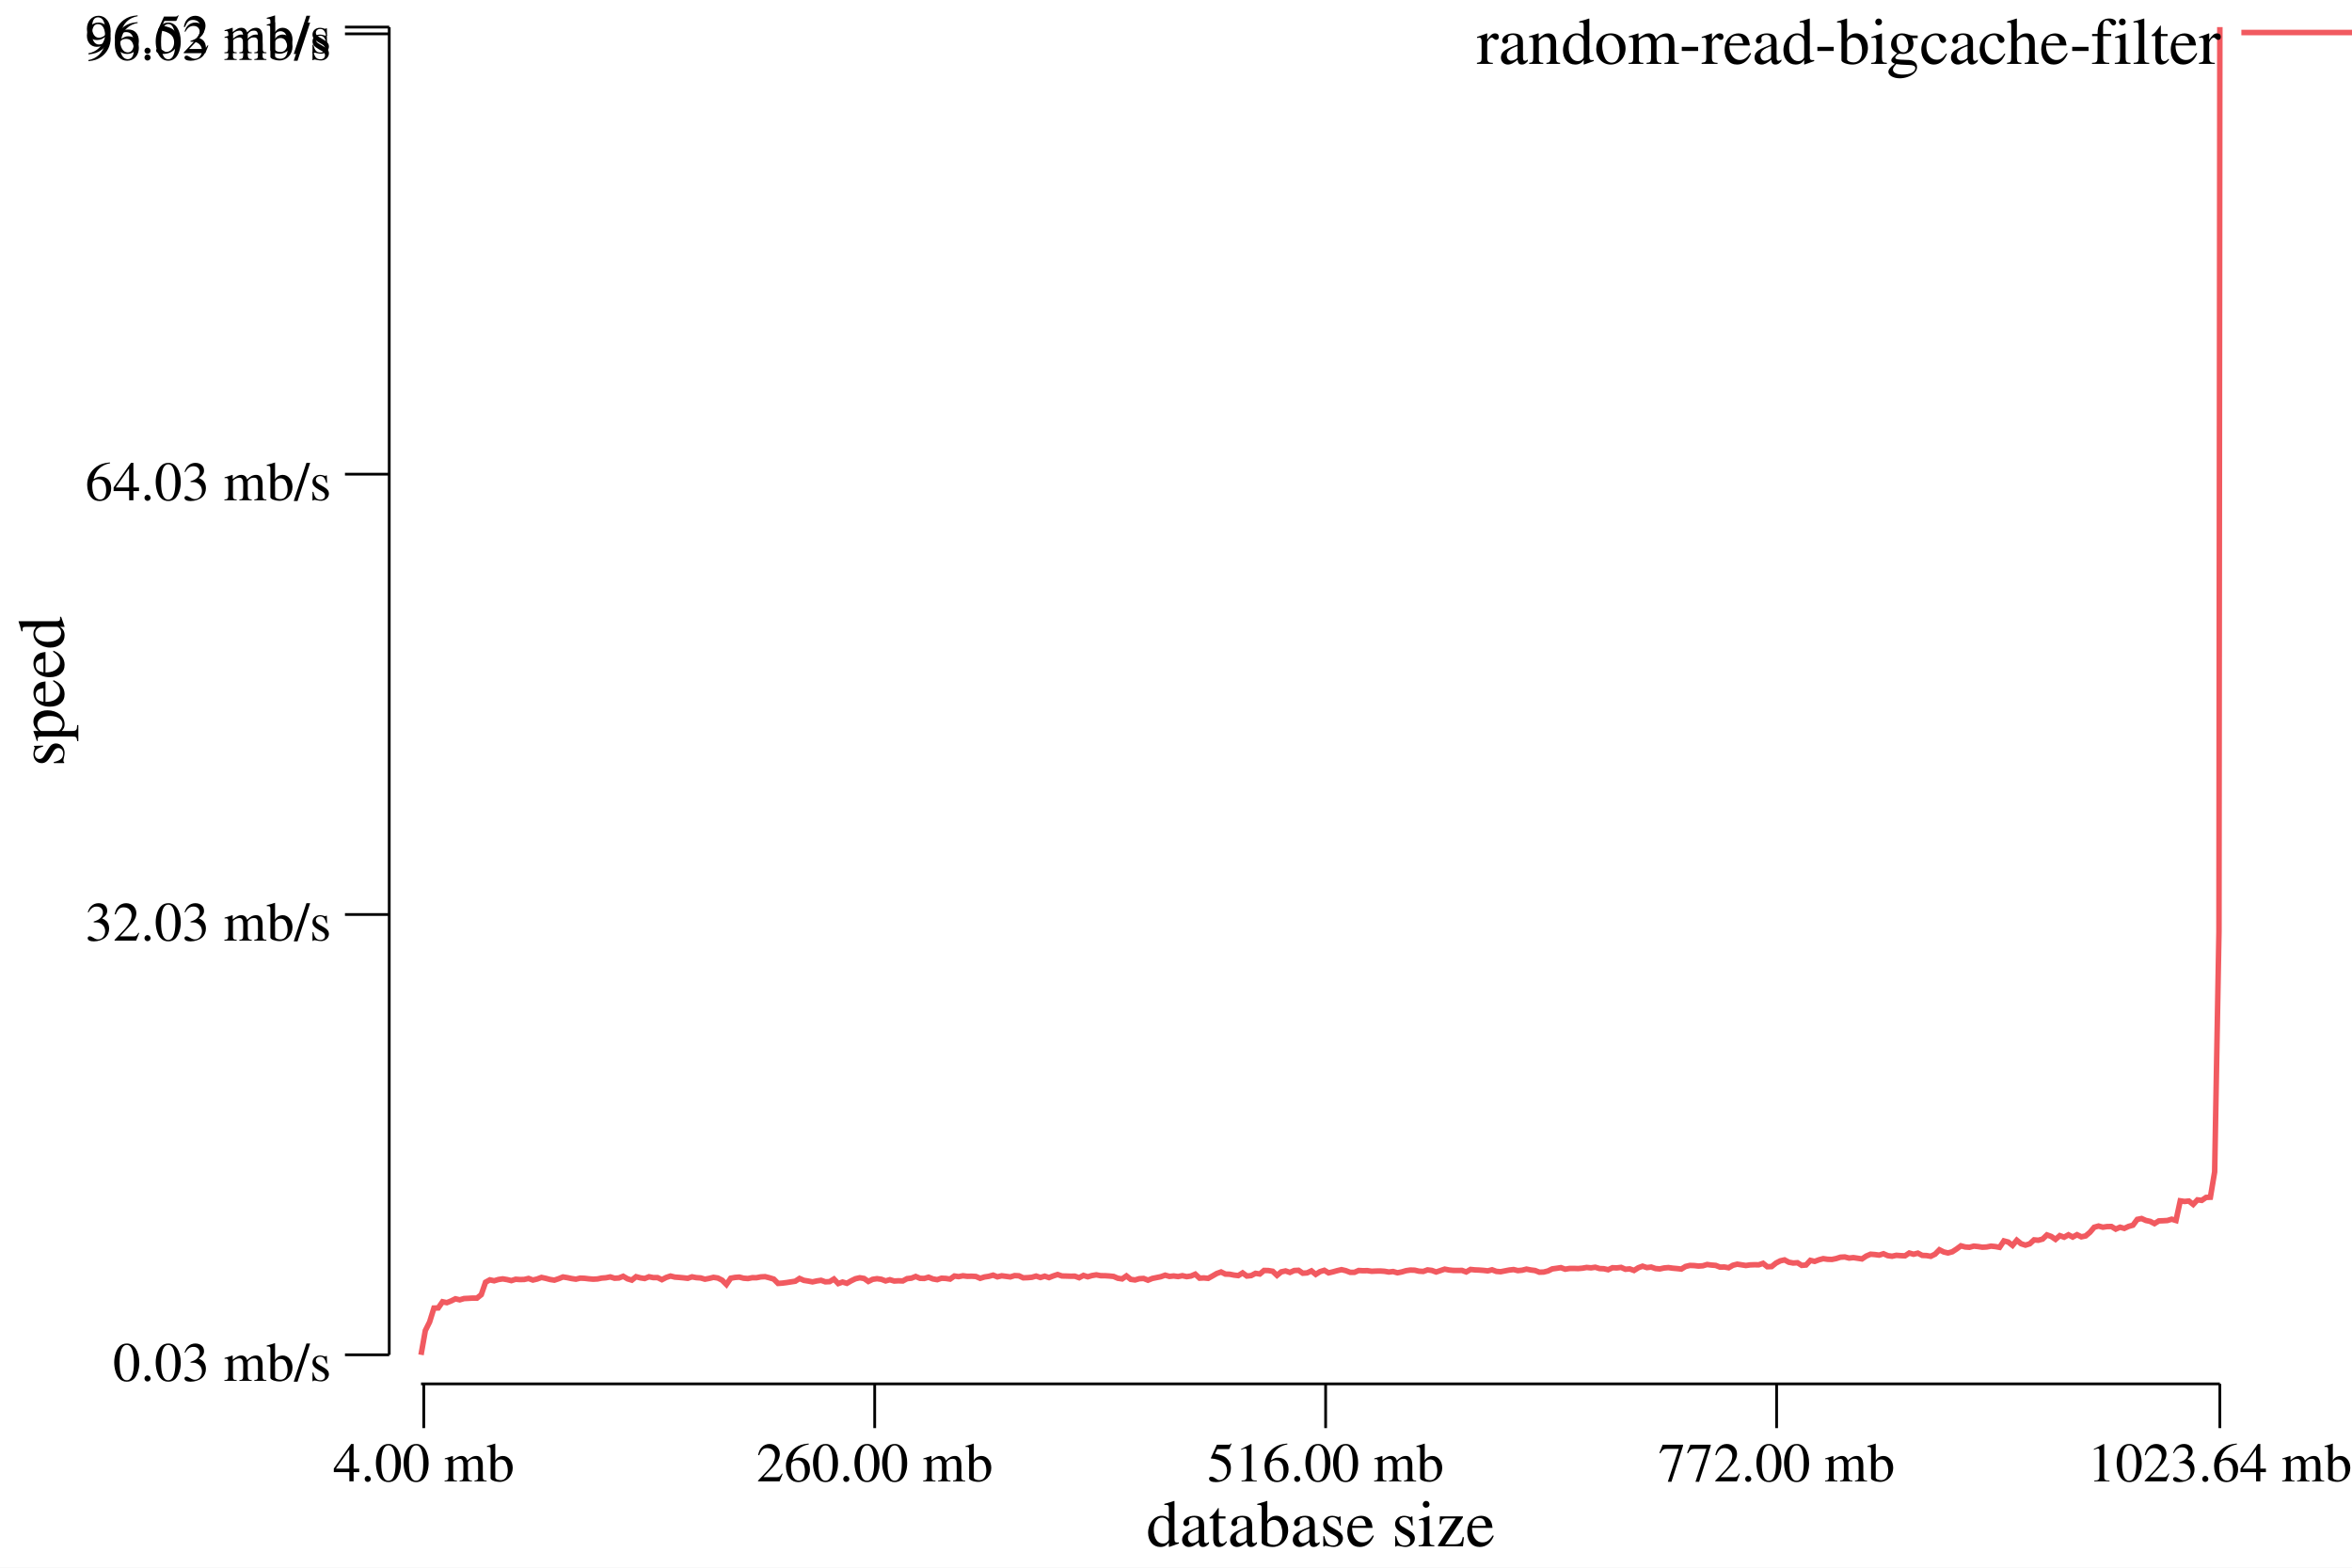
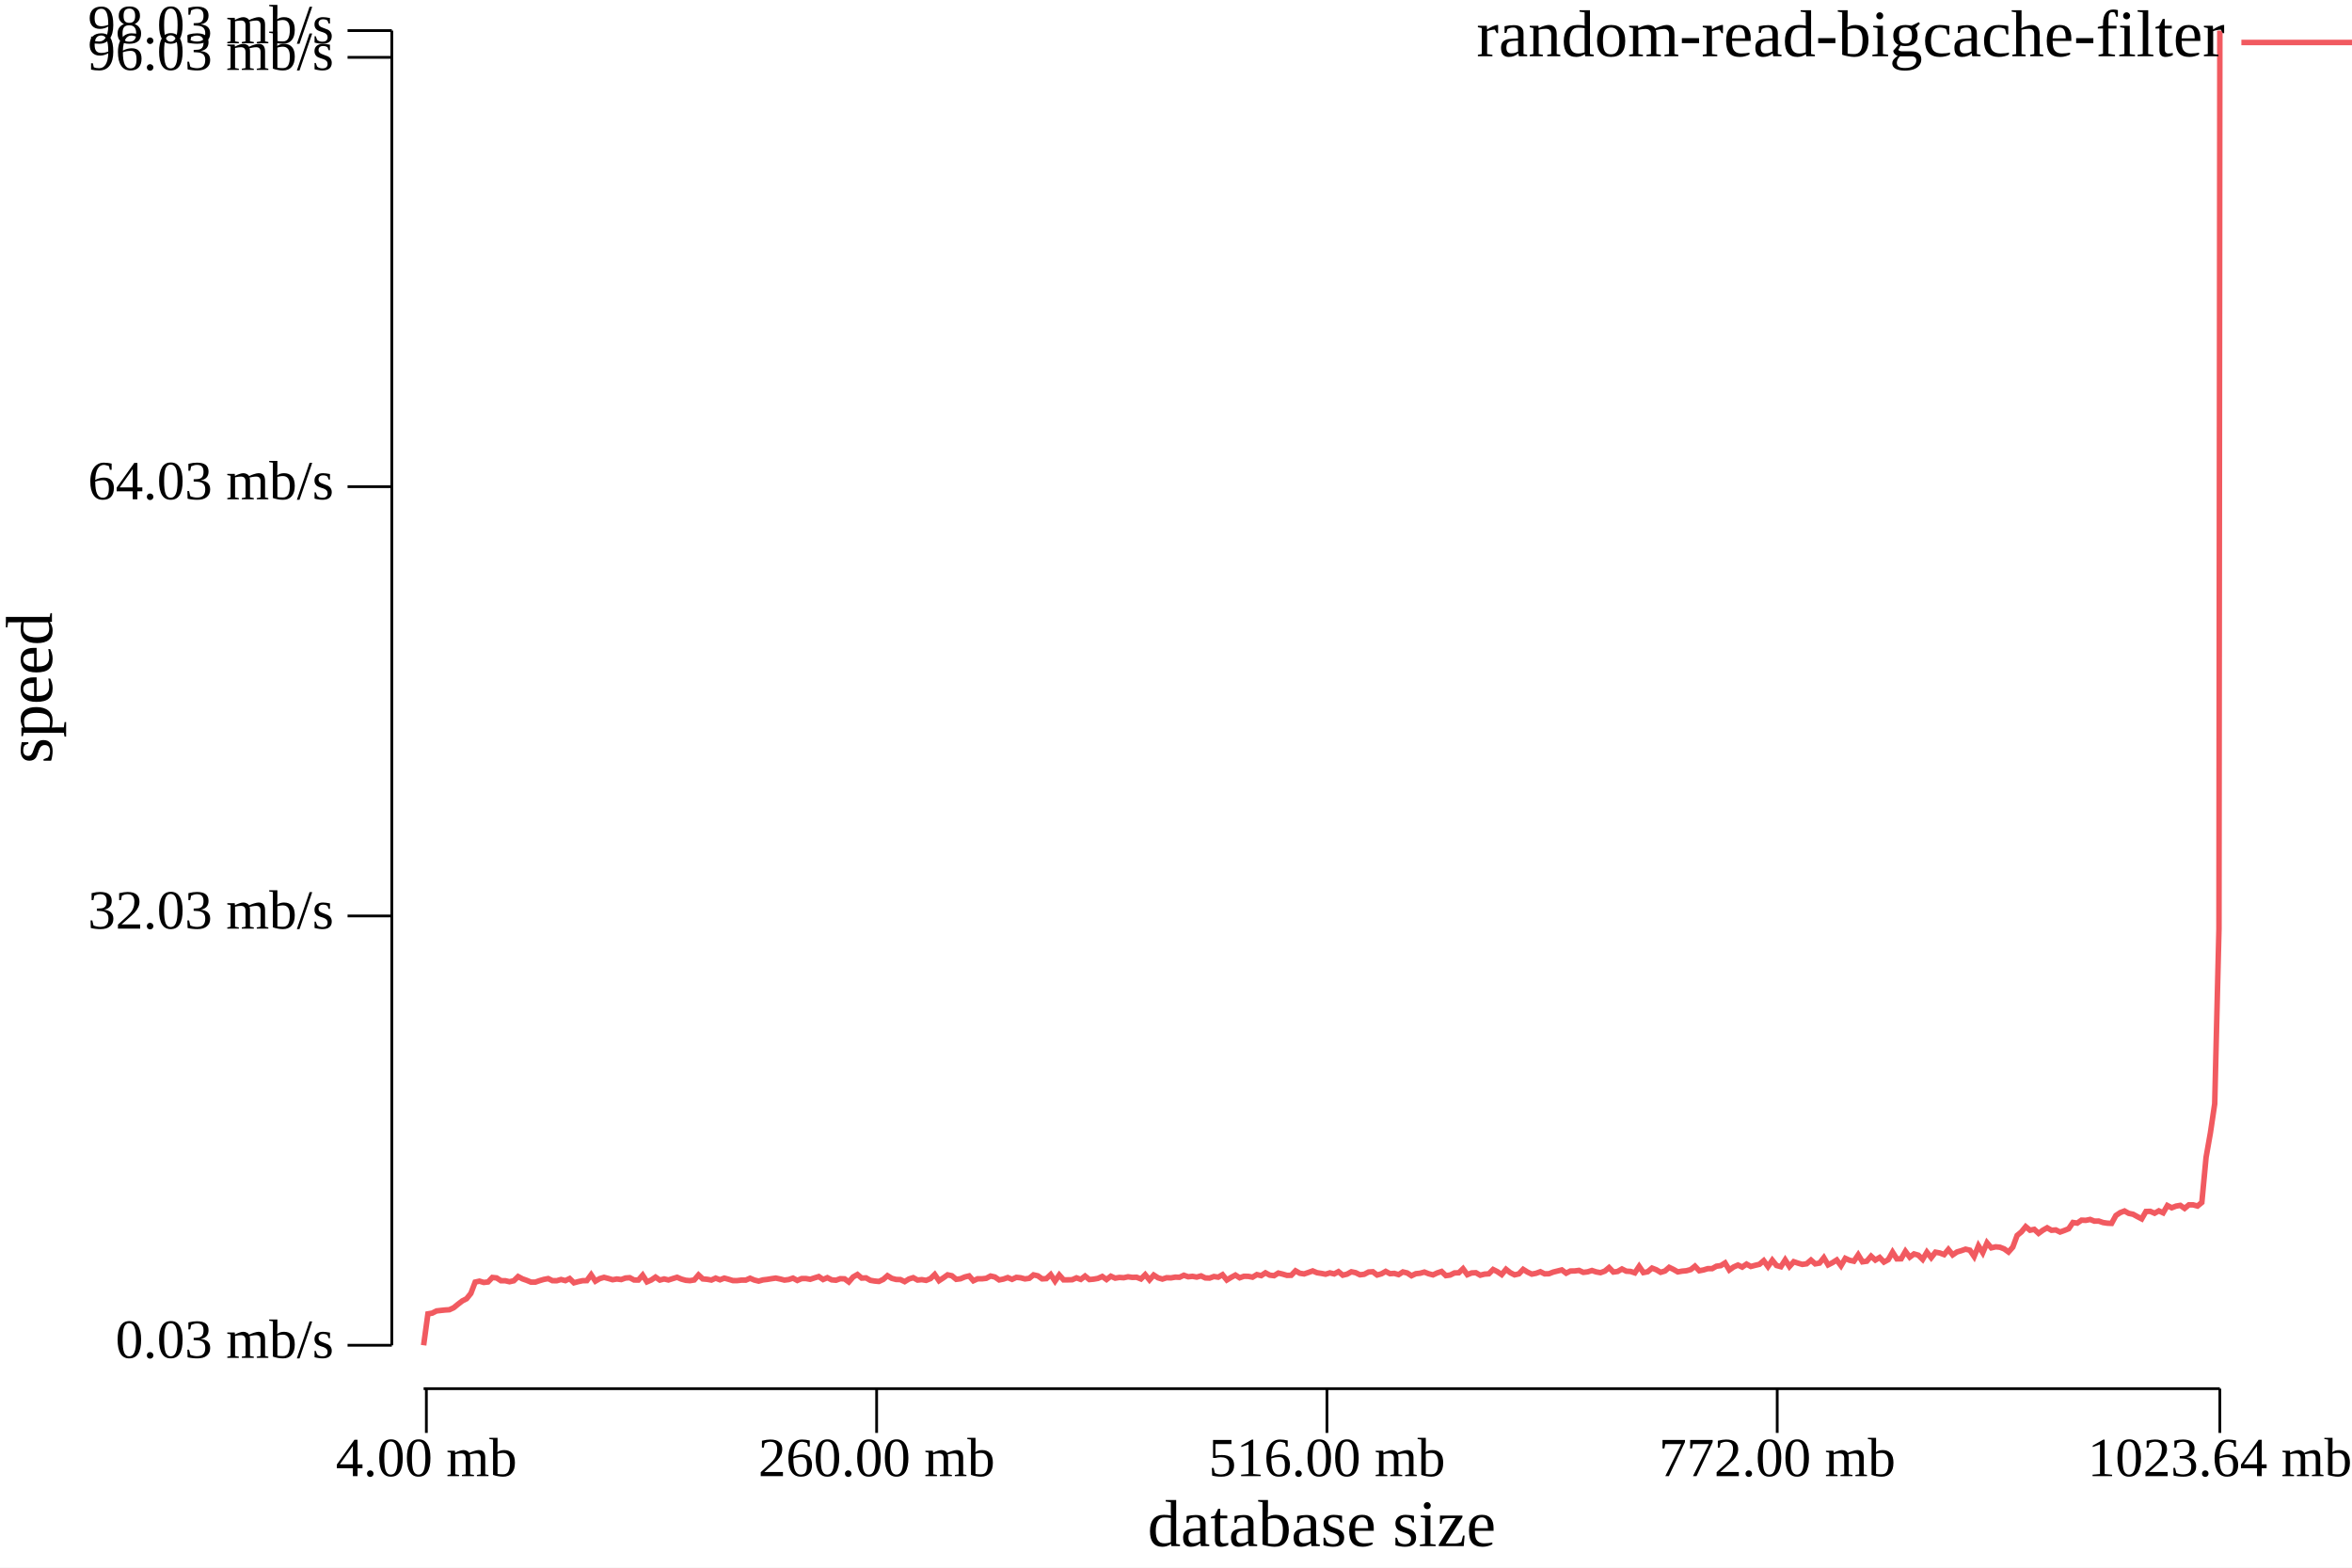
<svg xmlns="http://www.w3.org/2000/svg" width="425.2pt" height="283.46pt" viewBox="0 0 425.2 283.46">
  <g transform="scale(1, -1) translate(0, -283.46)">
    <path d="M0,0L425.2,0L425.2,283.46L0,283.46Z" style="fill:#FFFFFF" />
-     <text x="207.23" y="-3.861" transform="scale(1, -1)" style="font-family:Times;font-weight:normal;font-style:normal;font-size:12px">database size</text>
-     <text x="60.221" y="-15.602" transform="scale(1, -1)" style="font-family:Times;font-weight:normal;font-style:normal;font-size:10px">4.00 mb</text>
-     <text x="136.74" y="-15.602" transform="scale(1, -1)" style="font-family:Times;font-weight:normal;font-style:normal;font-size:10px">260.00 mb</text>
-     <text x="218.26" y="-15.602" transform="scale(1, -1)" style="font-family:Times;font-weight:normal;font-style:normal;font-size:10px">516.00 mb</text>
-     <text x="299.79" y="-15.602" transform="scale(1, -1)" style="font-family:Times;font-weight:normal;font-style:normal;font-size:10px">772.00 mb</text>
-     <text x="377.42" y="-15.602" transform="scale(1, -1)" style="font-family:Times;font-weight:normal;font-style:normal;font-size:10px">1023.64 mb</text>
-     <path d="M76.61,25.23L76.61,33.23" style="fill:none;stroke:#000000;stroke-width:0.5" />
-     <path d="M158.13,25.23L158.13,33.23" style="fill:none;stroke:#000000;stroke-width:0.5" />
-     <path d="M239.65,25.23L239.65,33.23" style="fill:none;stroke:#000000;stroke-width:0.5" />
-     <path d="M321.18,25.23L321.18,33.23" style="fill:none;stroke:#000000;stroke-width:0.5" />
-     <path d="M401.31,25.23L401.31,33.23" style="fill:none;stroke:#000000;stroke-width:0.5" />
-     <path d="M76.114,33.23L401.31,33.23" style="fill:none;stroke:#000000;stroke-width:0.5" />
+     <text x="207.46" y="-3.902" transform="scale(1, -1)" style="font-family:Liberation Serif;font-variant:normal;font-weight:normal;font-style:normal;font-size:12px">database size</text>
+     <text x="60.689" y="-16.541" transform="scale(1, -1)" style="font-family:Liberation Serif;font-variant:normal;font-weight:normal;font-style:normal;font-size:10px">4.00 mb</text>
+     <text x="137.09" y="-16.541" transform="scale(1, -1)" style="font-family:Liberation Serif;font-variant:normal;font-weight:normal;font-style:normal;font-size:10px">260.00 mb</text>
+     <text x="218.5" y="-16.541" transform="scale(1, -1)" style="font-family:Liberation Serif;font-variant:normal;font-weight:normal;font-style:normal;font-size:10px">516.00 mb</text>
+     <text x="299.9" y="-16.541" transform="scale(1, -1)" style="font-family:Liberation Serif;font-variant:normal;font-weight:normal;font-style:normal;font-size:10px">772.00 mb</text>
+     <text x="377.42" y="-16.541" transform="scale(1, -1)" style="font-family:Liberation Serif;font-variant:normal;font-weight:normal;font-style:normal;font-size:10px">1023.64 mb</text>
+     <path d="M77.078,24.363L77.078,32.363" style="fill:none;stroke:#000000;stroke-width:0.5" />
+     <path d="M158.48,24.363L158.48,32.363" style="fill:none;stroke:#000000;stroke-width:0.5" />
+     <path d="M239.89,24.363L239.89,32.363" style="fill:none;stroke:#000000;stroke-width:0.5" />
+     <path d="M321.29,24.363L321.29,32.363" style="fill:none;stroke:#000000;stroke-width:0.5" />
+     <path d="M401.31,24.363L401.31,32.363" style="fill:none;stroke:#000000;stroke-width:0.5" />
+     <path d="M76.583,32.363L401.31,32.363" style="fill:none;stroke:#000000;stroke-width:0.5" />
    <g transform="rotate(90)">
-       <text x="144.86" y="11.555" transform="scale(1, -1)" style="font-family:Times;font-weight:normal;font-style:normal;font-size:12px">speed</text>
+       <text x="145.41" y="9.387" transform="scale(1, -1)" style="font-family:Liberation Serif;font-variant:normal;font-weight:normal;font-style:normal;font-size:12px">speed</text>
    </g>
-     <text x="20.416" y="-33.763" transform="scale(1, -1)" style="font-family:Times;font-weight:normal;font-style:normal;font-size:10px">0.03 mb/s</text>
-     <text x="15.416" y="-113.38" transform="scale(1, -1)" style="font-family:Times;font-weight:normal;font-style:normal;font-size:10px">32.03 mb/s</text>
-     <text x="15.416" y="-193" transform="scale(1, -1)" style="font-family:Times;font-weight:normal;font-style:normal;font-size:10px">64.03 mb/s</text>
-     <text x="15.416" y="-272.62" transform="scale(1, -1)" style="font-family:Times;font-weight:normal;font-style:normal;font-size:10px">96.03 mb/s</text>
-     <text x="15.416" y="-273.84" transform="scale(1, -1)" style="font-family:Times;font-weight:normal;font-style:normal;font-size:10px">96.52 mb/s</text>
-     <path d="M62.364,38.485L70.364,38.485" style="fill:none;stroke:#000000;stroke-width:0.5" />
-     <path d="M62.364,118.1L70.364,118.1" style="fill:none;stroke:#000000;stroke-width:0.5" />
-     <path d="M62.364,197.72L70.364,197.72" style="fill:none;stroke:#000000;stroke-width:0.5" />
-     <path d="M62.364,277.34L70.364,277.34" style="fill:none;stroke:#000000;stroke-width:0.5" />
-     <path d="M62.364,278.56L70.364,278.56" style="fill:none;stroke:#000000;stroke-width:0.5" />
-     <path d="M70.364,38.48L70.364,278.56" style="fill:none;stroke:#000000;stroke-width:0.5" />
-     <path d="M76.114,38.48L76.892,42.87L77.669,44.43L78.447,46.935L79.225,46.958L80.002,48.078L80.78,47.915L81.557,48.227L82.335,48.613L83.113,48.427L83.89,48.657L84.668,48.695L85.445,48.741L86.223,48.732L87.001,49.356L87.778,51.61L88.556,52.039L89.334,51.87L90.111,52.1L90.889,52.214L91.666,52.087L92.444,51.899L93.222,52.147L93.999,52.091L94.777,52.109L95.554,52.292L96.332,52.004L97.11,52.187L97.887,52.477L98.665,52.312L99.442,52.105L100.22,51.985L101,52.246L101.78,52.562L102.55,52.439L103.33,52.274L104.11,52.159L104.89,52.35L105.66,52.32L106.44,52.226L107.22,52.159L108,52.2L108.77,52.358L109.55,52.418L110.33,52.572L111.11,52.331L111.88,52.375L112.66,52.684L113.44,52.227L114.22,51.99L114.99,52.608L115.77,52.399L116.55,52.283L117.33,52.597L118.1,52.445L118.88,52.447L119.66,52.07L120.44,52.472L121.22,52.729L121.99,52.538L122.77,52.48L123.55,52.409L124.33,52.318L125.1,52.583L125.88,52.436L126.66,52.386L127.44,52.157L128.21,52.302L128.99,52.493L129.77,52.372L130.55,51.978L131.32,51.2L132.1,52.333L132.88,52.477L133.66,52.536L134.43,52.338L135.21,52.278L135.99,52.429L136.77,52.426L137.54,52.574L138.32,52.614L139.1,52.413L139.88,52.177L140.66,51.393L141.43,51.448L142.21,51.548L142.99,51.672L143.77,51.789L144.54,52.288L145.32,51.947L146.1,51.823L146.88,51.673L147.65,51.839L148.43,51.955L149.21,51.682L149.99,51.717L150.76,52.186L151.54,51.368L152.32,51.644L153.1,51.415L153.87,51.86L154.65,52.238L155.43,52.415L156.21,52.288L156.98,51.751L157.76,52.132L158.54,52.249L159.32,52.142L160.1,51.845L160.87,52.064L161.65,51.829L162.43,51.87L163.21,51.841L163.98,52.254L164.76,52.343L165.54,52.65L166.32,52.317L167.09,52.291L167.87,52.518L168.65,52.208L169.43,52.07L170.2,52.333L170.98,52.296L171.76,52.176L172.54,52.733L173.31,52.621L174.09,52.778L174.87,52.677L175.65,52.696L176.43,52.648L177.2,52.317L177.98,52.561L178.76,52.676L179.54,52.893L180.31,52.583L181.09,52.774L181.87,52.674L182.65,52.57L183.42,52.809L184.2,52.77L184.98,52.408L185.76,52.434L186.53,52.5L187.31,52.724L188.09,52.463L188.87,52.702L189.64,52.447L190.42,52.754L191.2,53.003L191.98,52.742L192.75,52.724L193.53,52.697L194.31,52.703L195.09,52.426L195.87,52.843L196.64,52.595L197.42,52.817L198.2,52.944L198.98,52.792L199.75,52.788L200.53,52.735L201.31,52.657L202.09,52.328L202.86,52.211L203.64,52.75L204.42,52.127L205.2,52.021L205.97,52.247L206.75,52.293L207.53,51.978L208.31,52.292L209.08,52.45L209.86,52.608L210.64,52.888L211.42,52.662L212.19,52.744L212.97,52.635L213.75,52.794L214.53,52.619L215.31,52.734L216.08,53.064L216.86,52.346L217.64,52.389L218.42,52.312L219.19,52.74L219.97,53.19L220.75,53.465L221.53,53.081L222.3,53.059L223.08,52.902L223.86,52.81L224.64,53.295L225.41,52.73L226.19,52.808L226.97,53.22L227.75,53.096L228.52,53.742L229.3,53.721L230.08,53.591L230.86,52.848L231.63,53.486L232.41,53.652L233.19,53.381L233.97,53.727L234.75,53.767L235.52,53.242L236.3,53.299L237.08,53.664L237.86,53.031L238.63,53.521L239.41,53.766L240.19,53.301L240.97,53.486L241.74,53.701L242.52,53.882L243.3,53.699L244.08,53.401L244.85,53.395L245.63,53.732L246.41,53.689L247.19,53.705L247.96,53.591L248.74,53.627L249.52,53.642L250.3,53.588L251.07,53.454L251.85,53.544L252.63,53.318L253.41,53.469L254.19,53.698L254.96,53.809L255.74,53.786L256.52,53.609L257.3,53.561L258.07,53.842L258.85,53.742L259.63,53.461L260.41,53.719L261.18,53.976L261.96,53.821L262.74,53.746L263.52,53.735L264.29,53.749L265.07,53.471L265.85,53.92L266.63,53.84L267.4,53.809L268.18,53.753L268.96,53.663L269.74,53.858L270.51,53.57L271.29,53.51L272.07,53.664L272.85,53.813L273.63,53.9L274.4,53.709L275.18,53.784L275.96,53.979L276.74,53.824L277.51,53.728L278.29,53.424L279.07,53.451L279.85,53.645L280.62,54.02L281.4,54.126L282.18,54.247L282.96,53.965L283.73,54.095L284.51,54.105L285.29,54.079L286.07,54.148L286.84,54.281L287.62,54.208L288.4,54.319L289.18,54.08L289.95,54.05L290.73,53.871L291.51,54.23L292.29,54.2L293.07,54.292L293.84,53.954L294.62,54.022L295.4,53.74L296.18,54.228L296.95,54.51L297.73,54.254L298.51,54.353L299.29,54.084L300.06,54.016L300.84,54.188L301.62,54.257L302.4,54.15L303.17,54.079L303.95,53.993L304.73,54.462L305.51,54.647L306.28,54.62L307.06,54.531L307.84,54.584L308.62,54.815L309.4,54.711L310.17,54.65L310.95,54.34L311.73,54.364L312.51,54.229L313.28,54.676L314.06,54.874L314.84,54.757L315.62,54.634L316.39,54.744L317.17,54.77L317.95,54.759L318.73,55.023L319.5,54.414L320.28,54.441L321.06,55.069L321.84,55.471L322.61,55.646L323.39,55.228L324.17,55.082L324.95,55.133L325.72,54.657L326.5,54.724L327.28,55.562L328.06,55.378L328.84,55.667L329.61,55.874L330.39,55.759L331.17,55.731L331.95,55.889L332.72,56.134L333.5,56.179L334.28,55.977L335.06,56.061L335.83,55.945L336.61,55.823L337.39,56.344L338.17,56.676L338.94,56.615L339.72,56.512L340.5,56.758L341.28,56.418L342.05,56.311L342.83,56.48L343.61,56.415L344.39,56.382L345.16,56.891L345.94,56.672L346.72,56.866L347.5,56.462L348.28,56.431L349.05,56.299L349.83,56.686L350.61,57.475L351.39,57.084L352.16,56.903L352.94,57.114L353.72,57.62L354.5,58.194L355.27,57.984L356.05,57.927L356.83,58.142L357.61,58.06L358.38,57.939L359.16,57.982L359.94,58.138L360.72,58.057L361.49,57.918L362.27,59.081L363.05,58.874L363.83,58.269L364.6,59.205L365.38,58.569L366.16,58.318L366.94,58.557L367.72,59.269L368.49,59.2L369.27,59.415L370.05,60.167L370.83,59.885L371.6,59.36L372.38,60.034L373.16,59.752L373.94,60.186L374.71,59.78L375.49,60.202L376.27,59.82L377.05,59.983L377.82,60.634L378.6,61.553L379.38,61.772L380.16,61.559L380.93,61.674L381.71,61.686L382.49,61.213L383.27,61.56L384.04,61.346L384.82,61.709L385.6,61.924L386.38,62.97L387.16,63.127L387.93,62.779L388.71,62.613L389.49,62.211L390.27,62.696L391.04,62.727L391.82,62.769L392.6,63.006L393.38,62.77L394.15,66.327L394.93,66.214L395.71,66.292L396.49,65.68L397.26,66.503L398.04,66.411L398.82,66.945L399.6,66.979L400.37,71.57L401.15,115.02L401.31,278.56" style="fill:none;stroke:#F15A60" />
-     <path d="M405.2,277.58L425.2,277.58" style="fill:none;stroke:#F15A60" />
-     <text x="266.94" y="-271.91" transform="scale(1, -1)" style="font-family:Times;font-weight:normal;font-style:normal;font-size:12px">random-read-bigcache-filter</text>
+     <text x="20.885" y="-37.929" transform="scale(1, -1)" style="font-family:Liberation Serif;font-variant:normal;font-weight:normal;font-style:normal;font-size:10px">0.03 mb/s</text>
+     <text x="15.885" y="-115.55" transform="scale(1, -1)" style="font-family:Liberation Serif;font-variant:normal;font-weight:normal;font-style:normal;font-size:10px">32.03 mb/s</text>
+     <text x="15.885" y="-193.18" transform="scale(1, -1)" style="font-family:Liberation Serif;font-variant:normal;font-weight:normal;font-style:normal;font-size:10px">64.03 mb/s</text>
+     <text x="15.885" y="-270.81" transform="scale(1, -1)" style="font-family:Liberation Serif;font-variant:normal;font-weight:normal;font-style:normal;font-size:10px">96.03 mb/s</text>
+     <text x="15.885" y="-275.64" transform="scale(1, -1)" style="font-family:Liberation Serif;font-variant:normal;font-weight:normal;font-style:normal;font-size:10px">98.03 mb/s</text>
+     <path d="M62.833,40.214L70.833,40.214" style="fill:none;stroke:#000000;stroke-width:0.5" />
+     <path d="M62.833,117.84L70.833,117.84" style="fill:none;stroke:#000000;stroke-width:0.5" />
+     <path d="M62.833,195.46L70.833,195.46" style="fill:none;stroke:#000000;stroke-width:0.5" />
+     <path d="M62.833,273.09L70.833,273.09" style="fill:none;stroke:#000000;stroke-width:0.5" />
+     <path d="M62.833,277.93L70.833,277.93" style="fill:none;stroke:#000000;stroke-width:0.5" />
+     <path d="M70.833,40.209L70.833,277.93" style="fill:none;stroke:#000000;stroke-width:0.5" />
+     <path d="M76.583,40.209L77.359,45.889L78.136,46.021L78.912,46.419L79.689,46.507L80.465,46.588L81.242,46.636L82.018,46.997L82.795,47.632L83.571,48.228L84.348,48.626L85.124,49.589L85.901,51.633L86.677,51.806L87.454,51.571L88.23,51.657L89.007,52.469L89.783,52.39L90.56,51.884L91.336,51.882L92.113,51.7L92.889,51.876L93.666,52.635L94.442,52.221L95.219,51.948L95.995,51.626L96.772,51.627L97.548,51.895L98.324,52.121L99.101,52.268L99.877,51.889L100.65,51.882L101.43,52.102L102.21,51.9L102.98,52.268L103.76,51.507L104.54,51.718L105.31,51.884L106.09,51.9L106.87,52.966L107.64,51.805L108.42,52.26L109.2,52.491L109.97,52.292L110.75,52.061L111.52,52.196L112.3,52.092L113.08,52.373L113.85,52.428L114.63,52.014L115.41,52.004L116.18,52.885L116.96,51.675L117.74,52.016L118.51,52.535L119.29,51.999L120.07,52.203L120.84,52.014L121.62,52.265L122.4,52.505L123.17,52.181L123.95,51.961L124.72,51.893L125.5,52.019L126.28,52.926L127.05,52.207L127.83,52.142L128.61,52.002L129.38,52.354L130.16,52.049L130.94,52.353L131.71,52.146L132.49,51.908L133.27,51.903L134.04,51.993L134.82,51.988L135.6,52.331L136.37,52.002L137.15,51.811L137.93,52.03L138.7,52.12L139.48,52.247L140.25,52.357L141.03,52.193L141.81,51.995L142.58,52.093L143.36,52.353L144.14,51.93L144.91,52.268L145.69,52.279L146.47,52.139L147.24,52.394L148.02,52.633L148.8,52.1L149.57,52.433L150.35,52.04L151.13,51.97L151.9,52.249L152.68,52.223L153.45,51.66L154.23,52.561L155.01,53.005L155.78,52.356L156.56,52.399L157.34,51.955L158.11,51.824L158.89,51.75L159.67,52.116L160.44,52.792L161.22,52.311L162,52.109L162.77,52.091L163.55,51.718L164.33,52.198L165.1,52.433L165.88,52L166.65,52.078L167.43,51.946L168.21,52.264L168.98,53.012L169.76,51.887L170.54,52.398L171.31,52.946L172.09,52.777L172.87,52.135L173.64,52.235L174.42,52.564L175.2,52.755L175.97,51.876L176.75,52.235L177.53,52.228L178.3,52.317L179.08,52.731L179.86,52.554L180.63,52.025L181.41,52.182L182.18,52.453L182.96,52.13L183.74,52.49L184.51,52.413L185.29,52.209L186.07,52.314L186.84,52.94L187.62,52.769L188.4,52.218L189.17,52.261L189.95,52.991L190.73,51.809L191.5,52.918L192.28,52.035L193.06,52.043L193.83,52.061L194.61,52.402L195.38,52.122L196.16,52.722L196.94,52.093L197.71,52.164L198.49,52.304L199.27,52.648L200.04,52.099L200.82,52.697L201.6,52.348L202.37,52.475L203.15,52.424L203.93,52.595L204.7,52.486L205.48,52.511L206.26,52.203L207.03,52.975L207.81,52.029L208.58,52.904L209.36,52.407L210.14,52.178L210.91,52.426L211.69,52.394L212.47,52.531L213.24,52.501L214.02,52.872L214.8,52.594L215.57,52.677L216.35,52.536L217.13,52.756L217.9,52.389L218.68,52.358L219.46,52.642L220.23,52.522L221.01,52.969L221.79,52.012L222.56,52.483L223.34,52.902L224.11,52.413L224.89,52.687L225.67,52.673L226.44,52.522L227.22,52.992L228,52.803L228.77,53.309L229.55,52.89L230.33,52.793L231.1,53.268L231.88,53.079L232.66,52.847L233.43,52.866L234.21,53.671L234.99,53.231L235.76,53.111L236.54,53.378L237.31,53.655L238.09,53.329L238.87,53.209L239.64,53.061L240.42,53.304L241.2,53.111L241.97,53.523L242.75,52.883L243.53,53.074L244.3,53.498L245.08,53.336L245.86,52.954L246.63,53.047L247.41,53.454L248.19,53.502L248.96,52.914L249.74,53.134L250.51,53.566L251.29,53.153L252.07,53.209L252.84,52.985L253.62,53.47L254.4,53.286L255.17,52.782L255.95,53.152L256.73,53.233L257.5,53.447L258.28,53.14L259.06,52.935L259.83,53.297L260.61,53.554L261.39,52.804L262.16,52.908L262.94,53.293L263.72,53.314L264.49,54.05L265.27,52.972L266.04,53.29L266.82,53.328L267.6,52.878L268.37,53.078L269.15,53.129L269.93,53.908L270.7,53.517L271.48,52.99L272.26,53.948L273.03,53.34L273.81,52.944L274.59,53.126L275.36,53.934L276.14,53.446L276.92,53.076L277.69,53.225L278.47,53.51L279.24,53.128L280.02,53.146L280.8,53.446L281.57,53.636L282.35,53.833L283.13,53.246L283.9,53.638L284.68,53.649L285.46,53.75L286.23,53.394L287.01,53.483L287.79,53.731L288.56,53.476L289.34,53.338L290.12,53.621L290.89,54.257L291.67,53.452L292.44,53.554L293.22,54.003L294,53.607L294.77,53.561L295.55,53.305L296.33,54.479L297.1,53.354L297.88,53.507L298.66,54.164L299.43,53.865L300.21,53.401L300.99,53.637L301.76,54.297L302.54,53.921L303.32,53.476L304.09,53.615L304.87,53.687L305.65,53.895L306.42,54.508L307.2,53.684L307.97,53.832L308.75,54.069L309.53,54.071L310.3,54.506L311.08,54.611L311.86,55.096L312.63,53.82L313.41,54.368L314.19,54.717L314.96,54.346L315.74,54.885L316.52,54.461L317.29,54.666L318.07,54.847L318.85,55.507L319.62,54.445L320.4,55.586L321.17,54.632L321.95,54.42L322.73,55.647L323.5,54.45L324.28,55.32L325.06,55.054L325.83,54.834L326.61,54.947L327.39,55.611L328.16,54.933L328.94,55.071L329.72,56.043L330.49,54.749L331.27,55.141L332.05,55.633L332.82,54.595L333.6,55.928L334.37,55.581L335.15,55.411L335.93,56.564L336.7,55.298L337.48,55.409L338.26,56.32L339.03,55.618L339.81,56.087L340.59,55.26L341.36,55.681L342.14,57.051L342.92,55.831L343.69,55.844L344.47,57.192L345.25,56.144L346.02,56.728L346.8,56.502L347.58,55.739L348.35,57.047L349.13,56.05L349.9,57.042L350.68,56.9L351.46,56.608L352.23,57.533L353.01,56.554L353.79,57.085L354.56,57.311L355.34,57.585L356.12,57.399L356.89,56.259L357.67,58.198L358.45,56.944L359.22,58.742L360,57.826L360.78,58.01L361.55,57.939L362.33,57.633L363.1,57.077L363.88,57.956L364.66,60.072L365.43,60.705L366.21,61.662L366.99,61.013L367.76,61.171L368.54,60.45L369.32,61.016L370.09,61.453L370.87,61.006L371.65,61.065L372.42,60.688L373.2,60.966L373.98,61.281L374.75,62.411L375.53,62.299L376.3,62.834L377.08,62.797L377.86,62.962L378.63,62.656L379.41,62.67L380.19,62.401L380.96,62.287L381.74,62.252L382.52,63.679L383.29,64.19L384.07,64.492L384.85,64.058L385.62,63.9L386.4,63.47L387.18,63.065L387.95,64.403L388.73,64.426L389.51,64.086L390.28,64.516L391.06,64.158L391.83,65.477L392.61,65.072L393.39,65.37L394.16,65.507L394.94,64.96L395.72,65.607L396.49,65.595L397.27,65.386L398.05,66.029L398.82,74.185L399.6,78.613L400.38,83.881L401.15,115.5L401.31,277.93" style="fill:none;stroke:#F15A60" />
+     <path d="M405.2,275.78L425.2,275.78" style="fill:none;stroke:#F15A60" />
+     <text x="266.94" y="-273.29" transform="scale(1, -1)" style="font-family:Liberation Serif;font-variant:normal;font-weight:normal;font-style:normal;font-size:12px">random-read-bigcache-filter</text>
  </g>
</svg>
